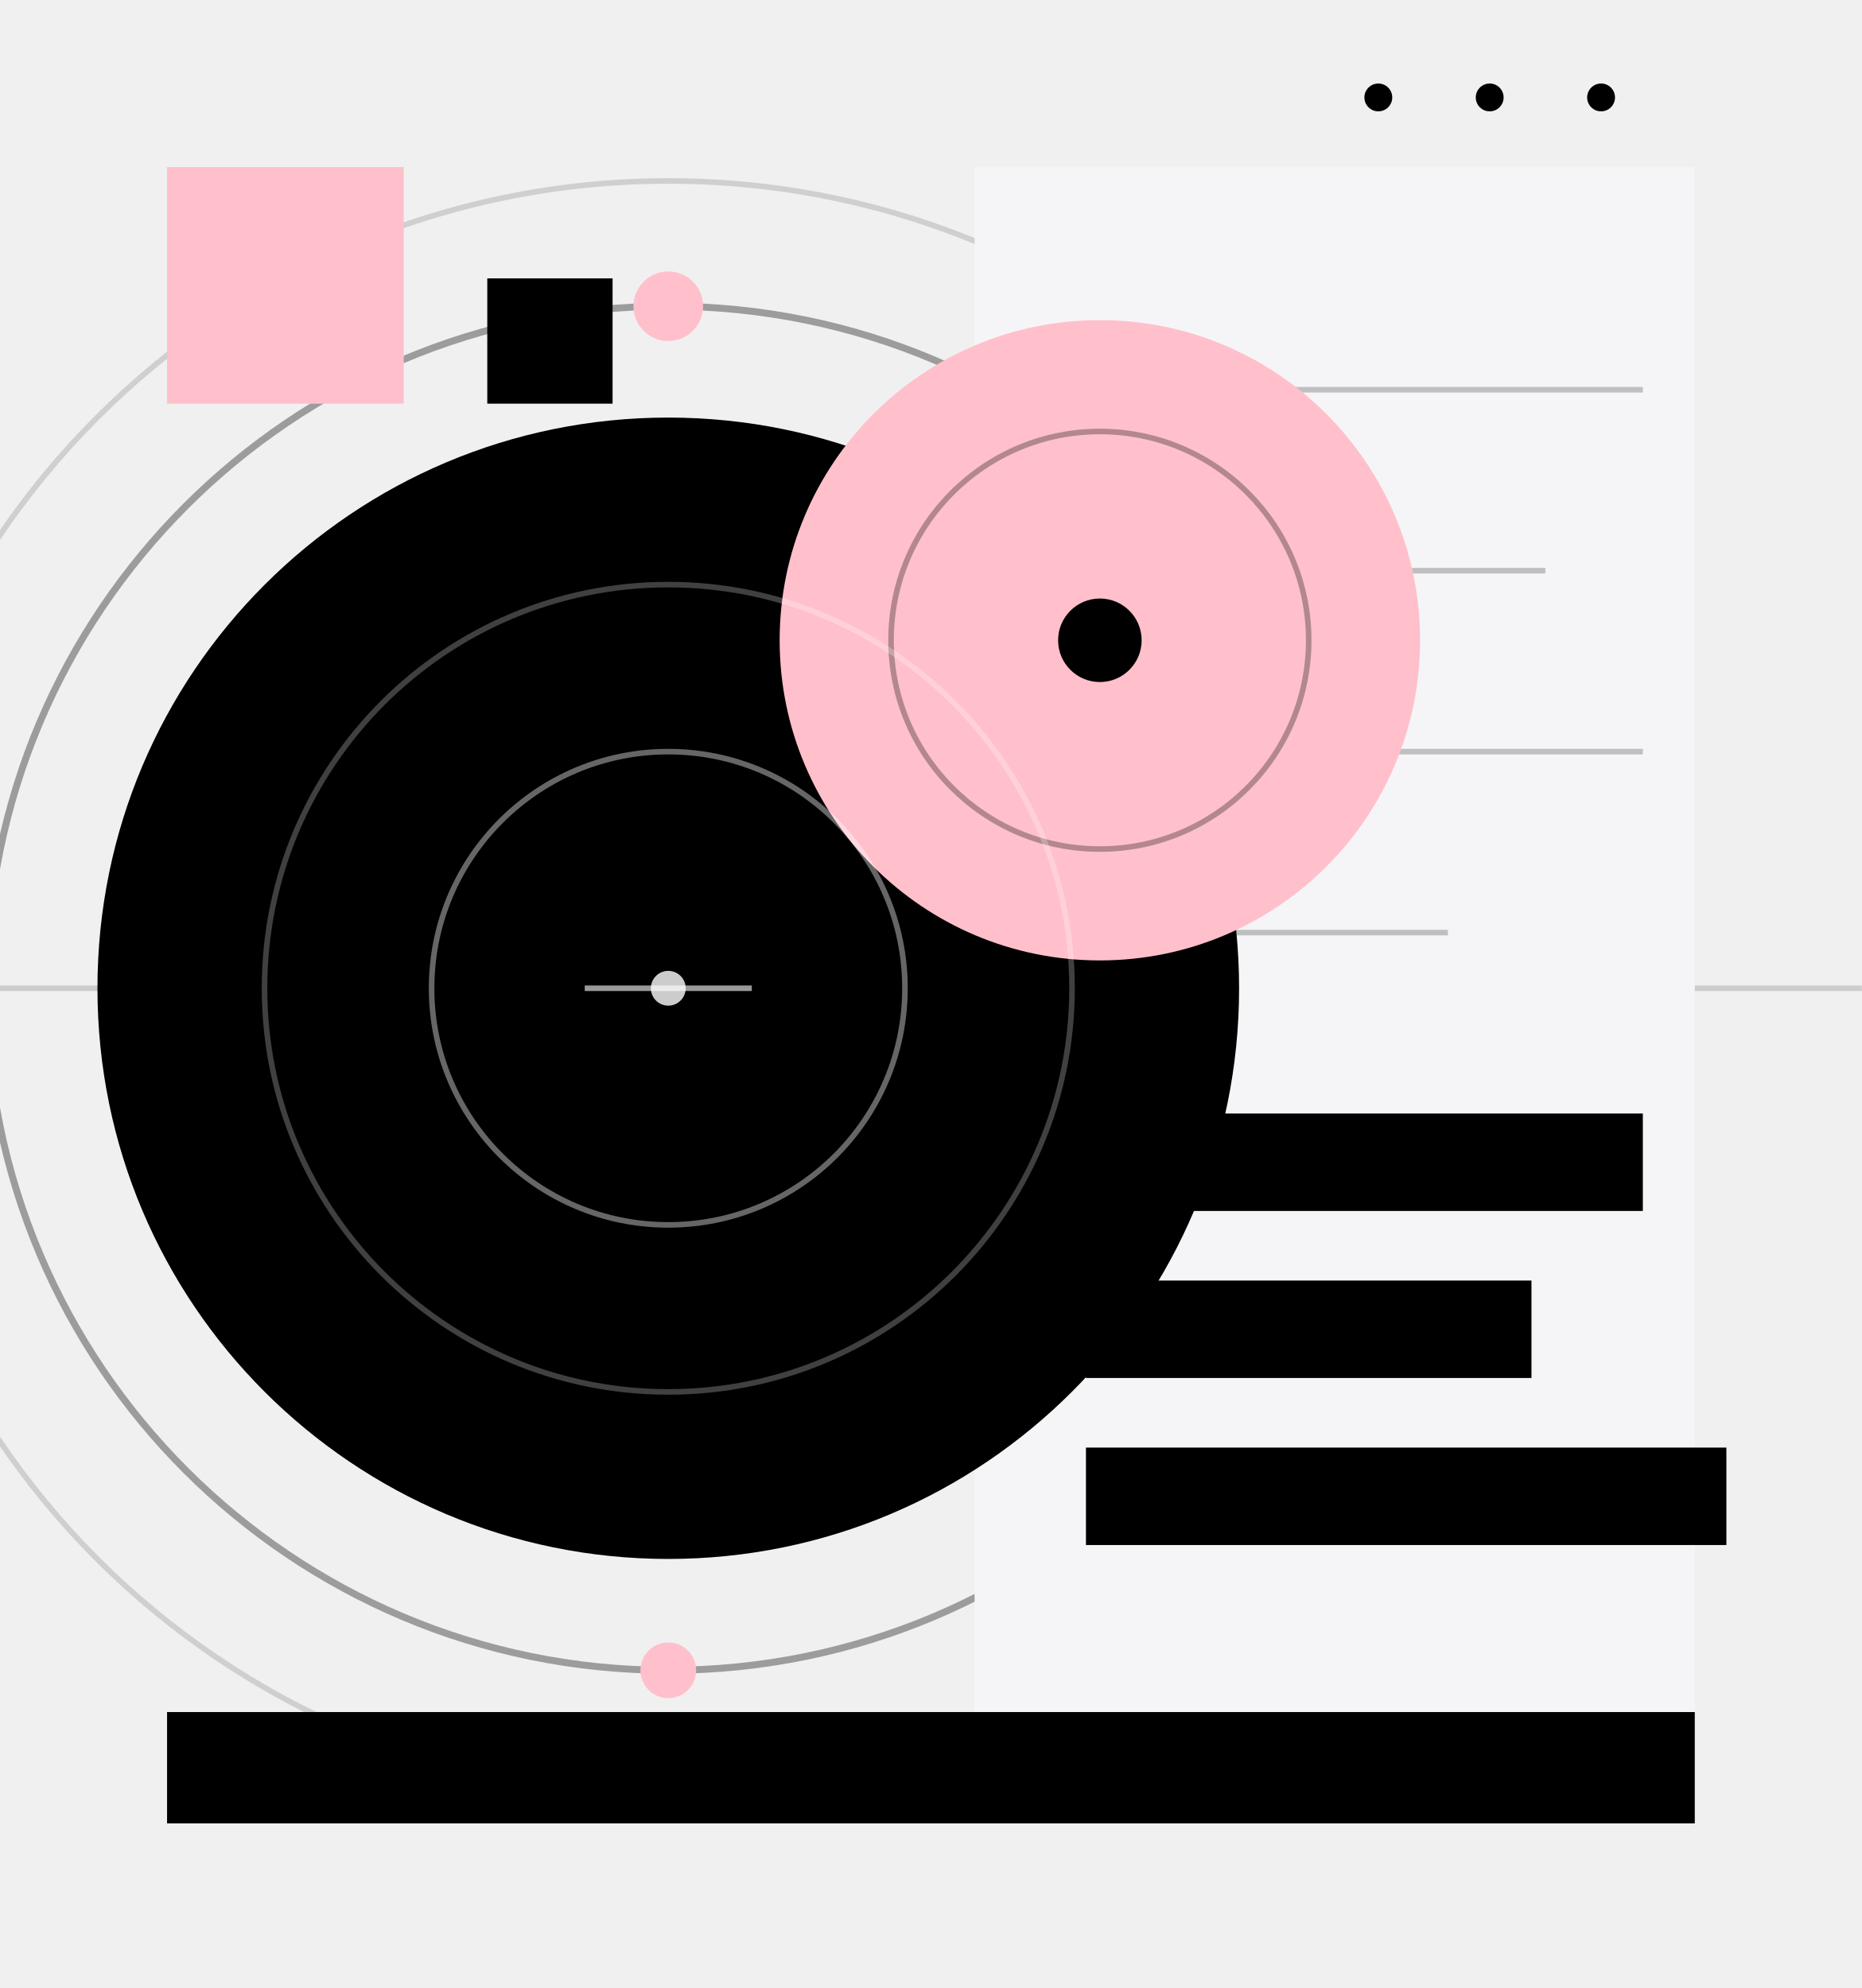
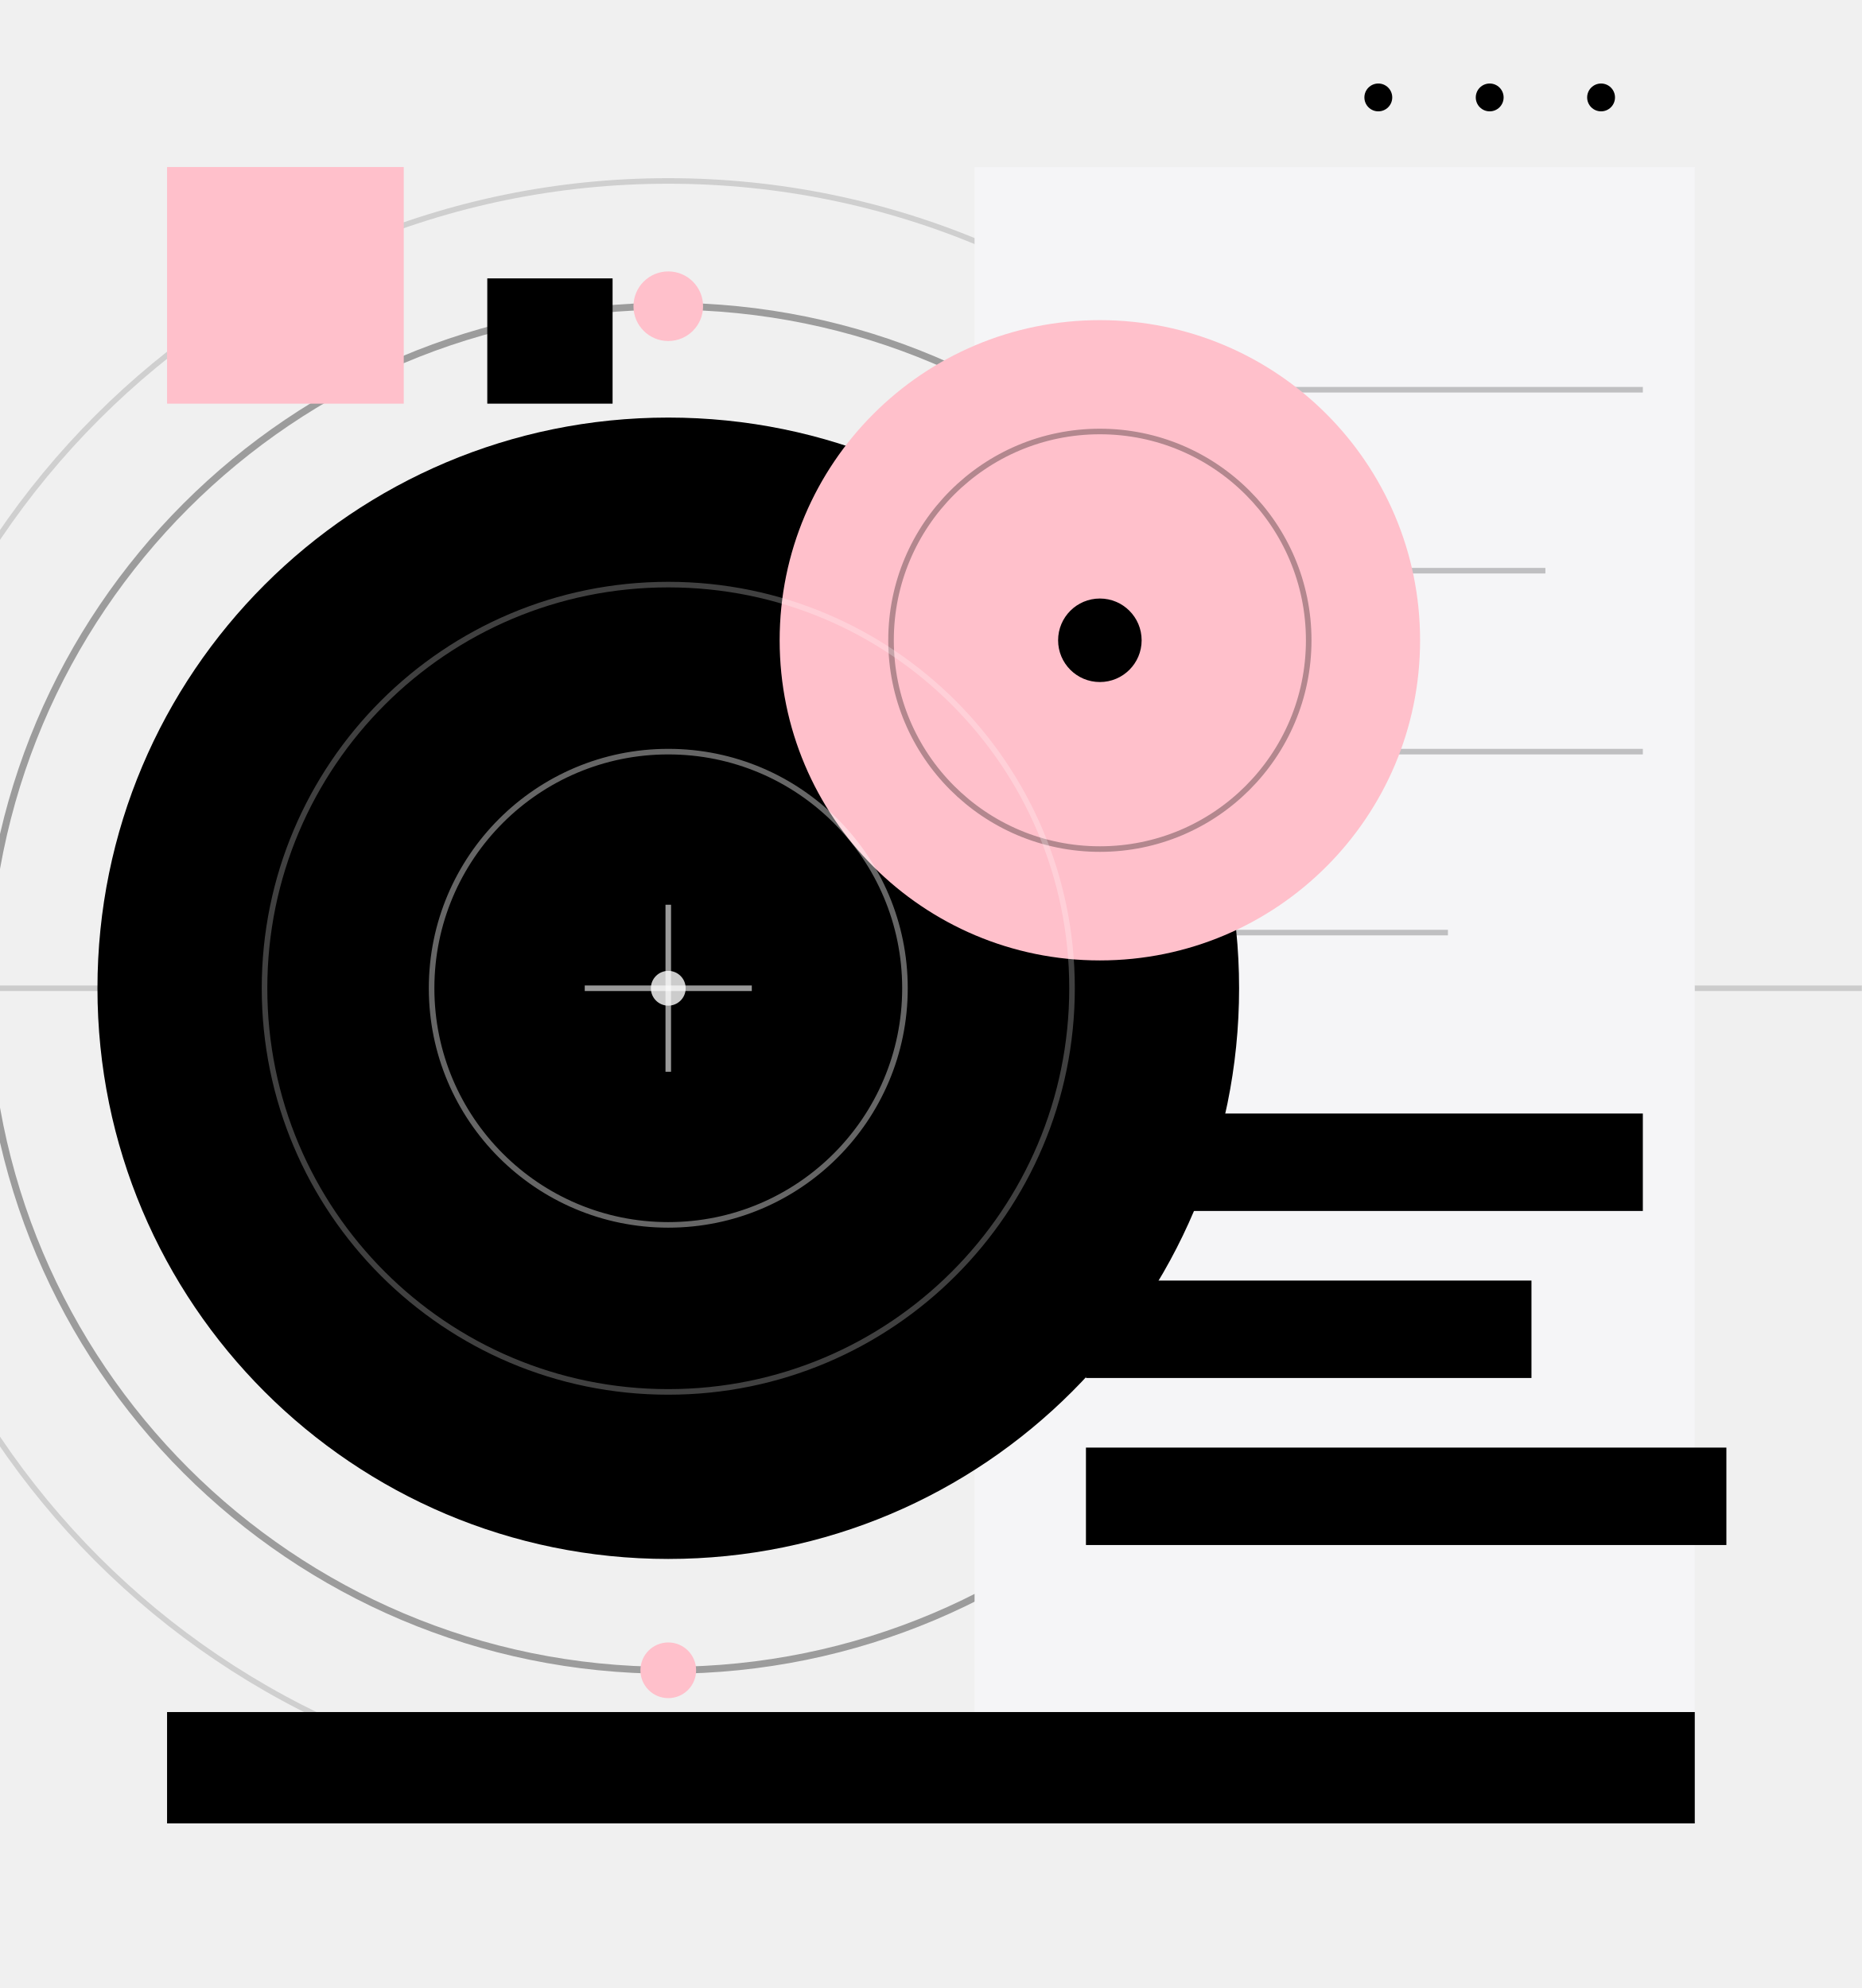
<svg xmlns="http://www.w3.org/2000/svg" viewBox="0 0 267.46 285.65" fill="none">
  <line x1="0" y1="142" x2="267.46" y2="142" stroke="#000000" stroke-opacity="0.15" stroke-width="0.8" />
  <circle cx="96" cy="142" r="98" stroke="#000000" stroke-opacity="0.35" stroke-width="1" />
  <circle cx="96" cy="142" r="116" stroke="#000000" stroke-opacity="0.14" stroke-width="0.8" />
  <rect x="140" y="24" width="103.46" height="237.65" fill="#f5f5f7" />
  <g stroke="#000000" stroke-opacity="0.22" stroke-width="0.8">
    <line x1="148" y1="56" x2="236" y2="56" />
    <line x1="148" y1="82" x2="222" y2="82" />
    <line x1="148" y1="108" x2="236" y2="108" />
    <line x1="148" y1="134" x2="208" y2="134" />
  </g>
  <circle cx="96" cy="142" r="82" fill="#000000" />
  <circle cx="158" cy="92" r="46" fill="#ffc0cb" />
  <rect x="156" y="160" width="80" height="14" fill="#000000" />
  <rect x="156" y="184" width="64" height="14" fill="#000000" />
  <rect x="156" y="208" width="92" height="14" fill="#000000" />
  <rect x="24" y="246" width="219.46" height="16" fill="#000000" />
  <rect x="24" y="24" width="34" height="34" fill="#ffc0cb" />
  <rect x="70" y="40" width="18" height="18" fill="#000000" />
  <circle cx="158" cy="92" r="30" stroke="#000000" stroke-opacity="0.3" stroke-width="0.8" />
  <circle cx="158" cy="92" r="6" fill="#000000" />
  <circle cx="96" cy="142" r="58" stroke="#ffffff" stroke-opacity="0.25" stroke-width="0.8" />
  <circle cx="96" cy="142" r="34" stroke="#ffffff" stroke-opacity="0.4" stroke-width="0.8" />
  <line x1="84" y1="142" x2="108" y2="142" stroke="#ffffff" stroke-opacity="0.6" stroke-width="0.8" />
+   <line x1="96" y1="130" x2="96" y2="154" stroke="#ffffff" stroke-opacity="0.6" stroke-width="0.8" />
  <circle cx="96" cy="142" r="2.5" fill="#ffffff" fill-opacity="0.8" />
  <g fill="#000000">
    <circle cx="198" cy="14" r="2" />
    <circle cx="214" cy="14" r="2" />
    <circle cx="230" cy="14" r="2" />
  </g>
  <circle cx="96" cy="44" r="5" fill="#ffc0cb" />
  <circle cx="96" cy="240" r="4" fill="#ffc0cb" />
</svg>
